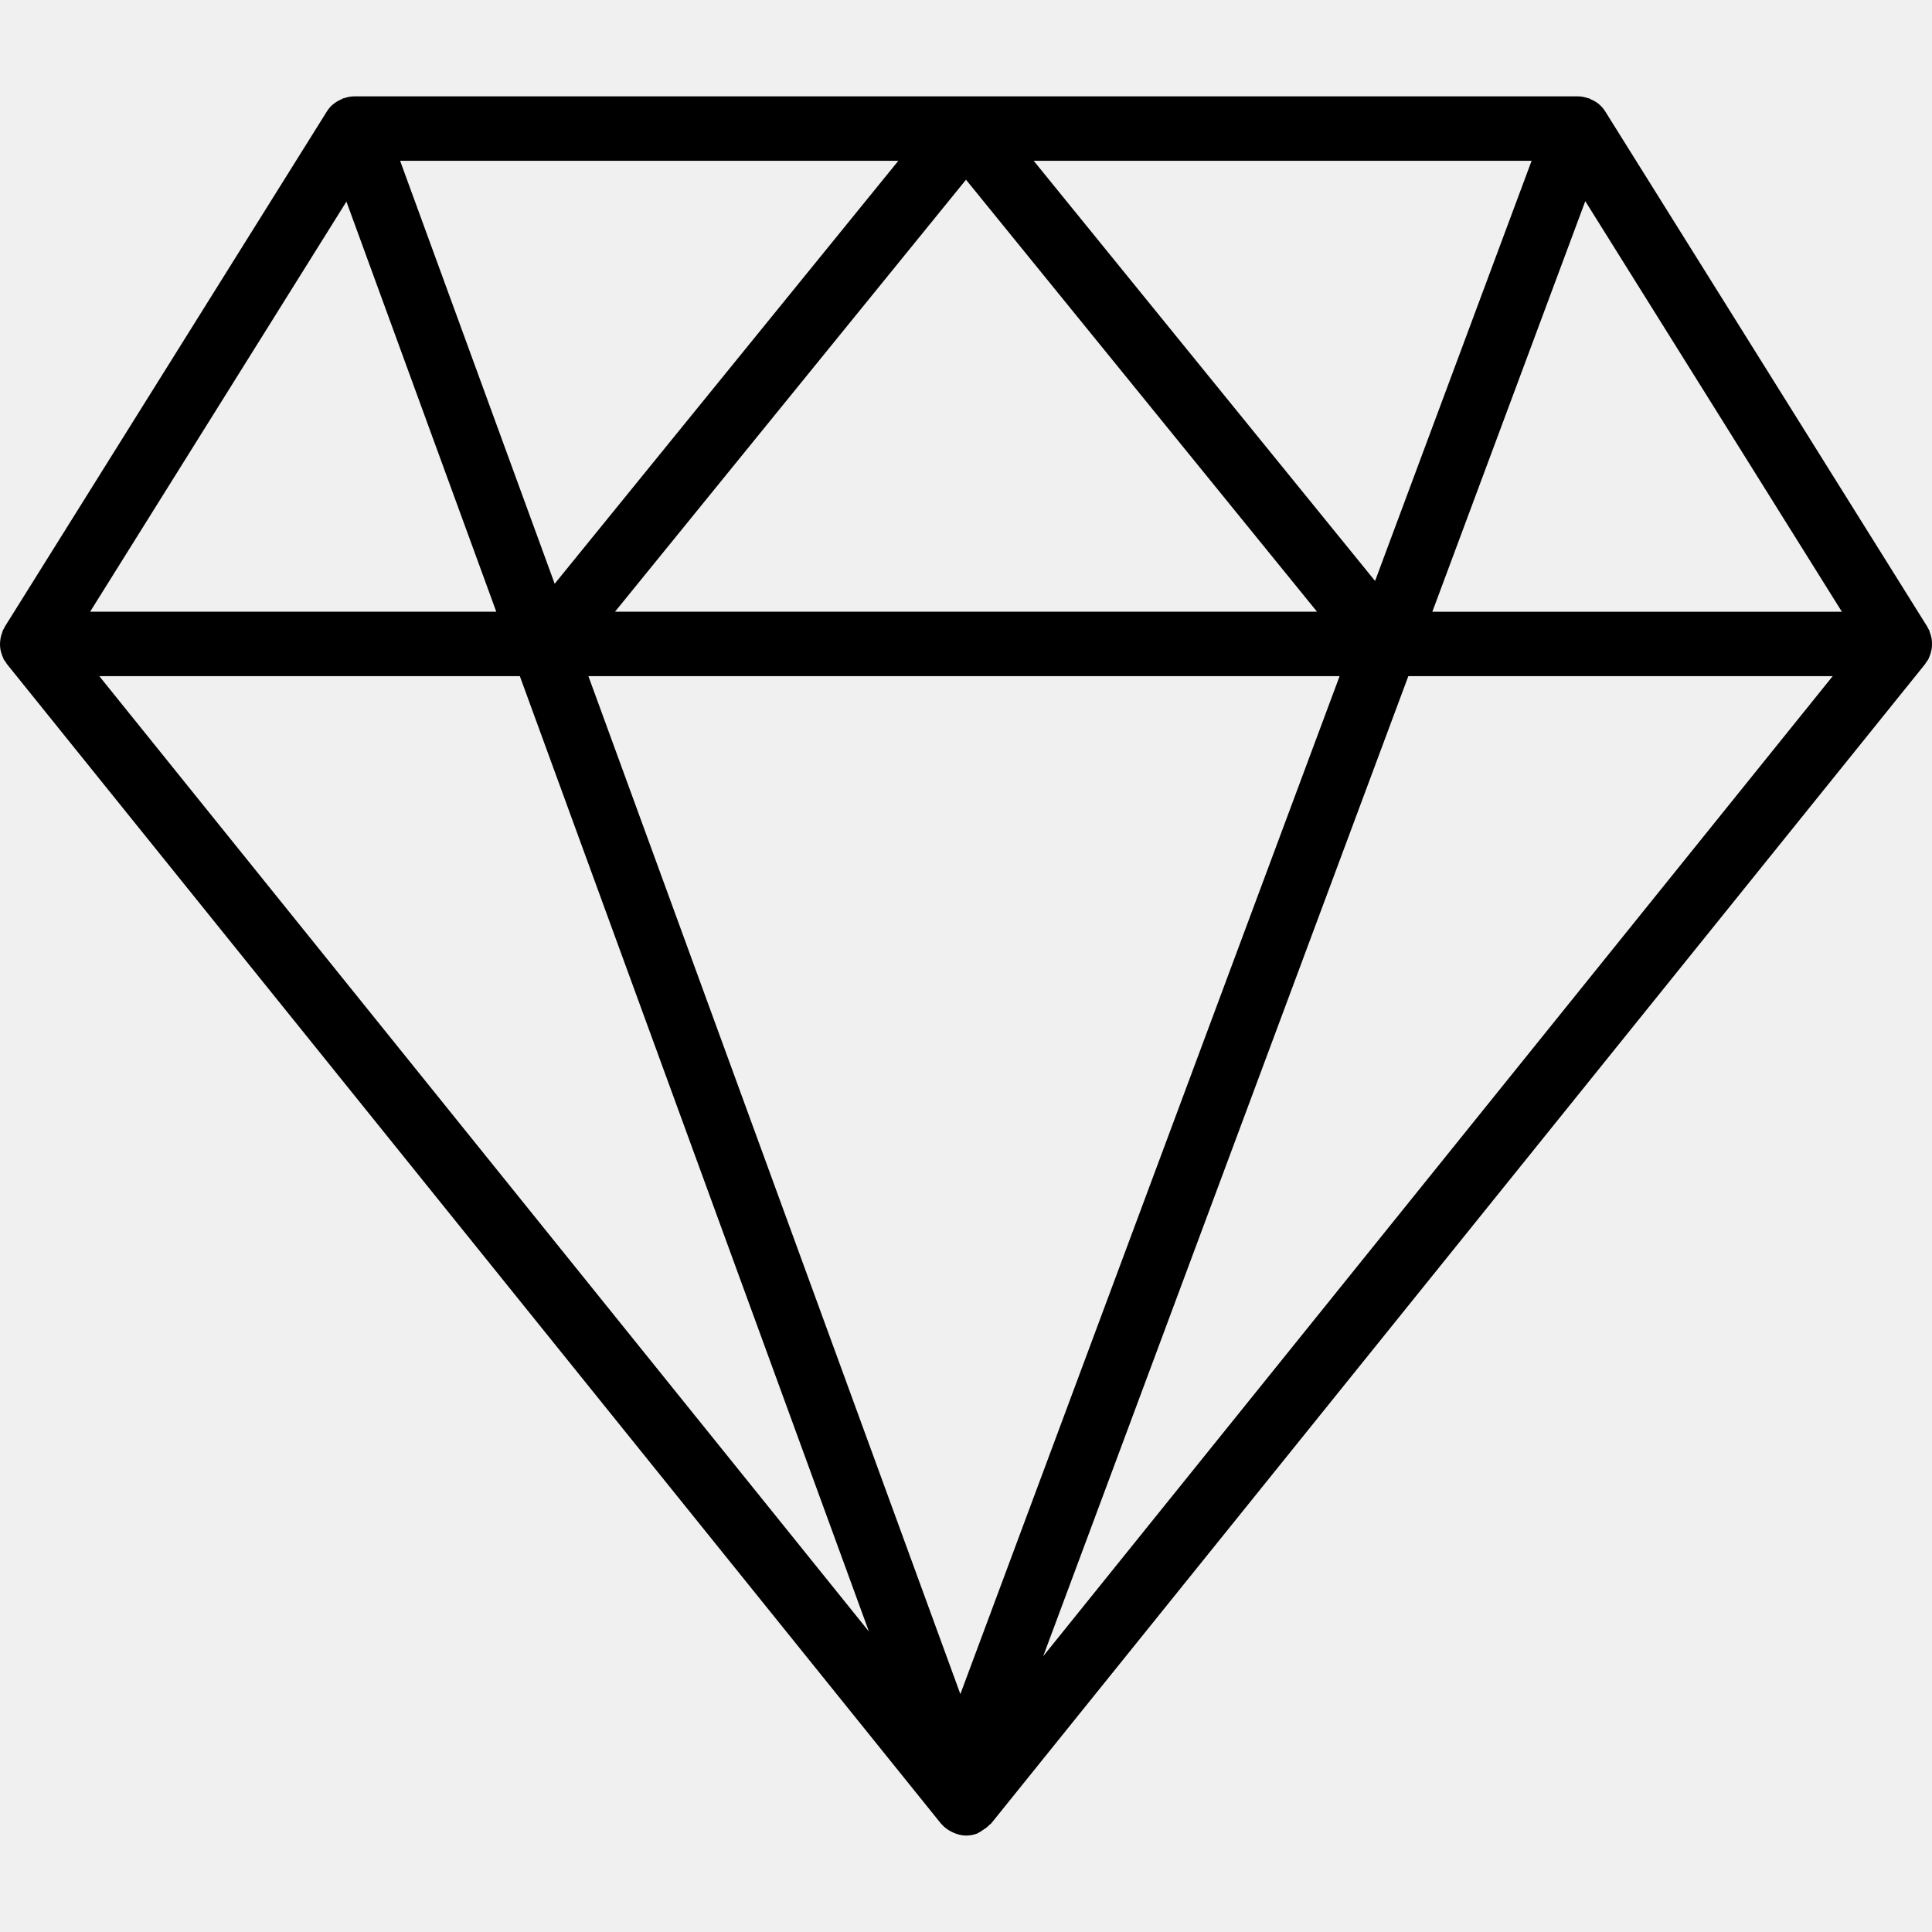
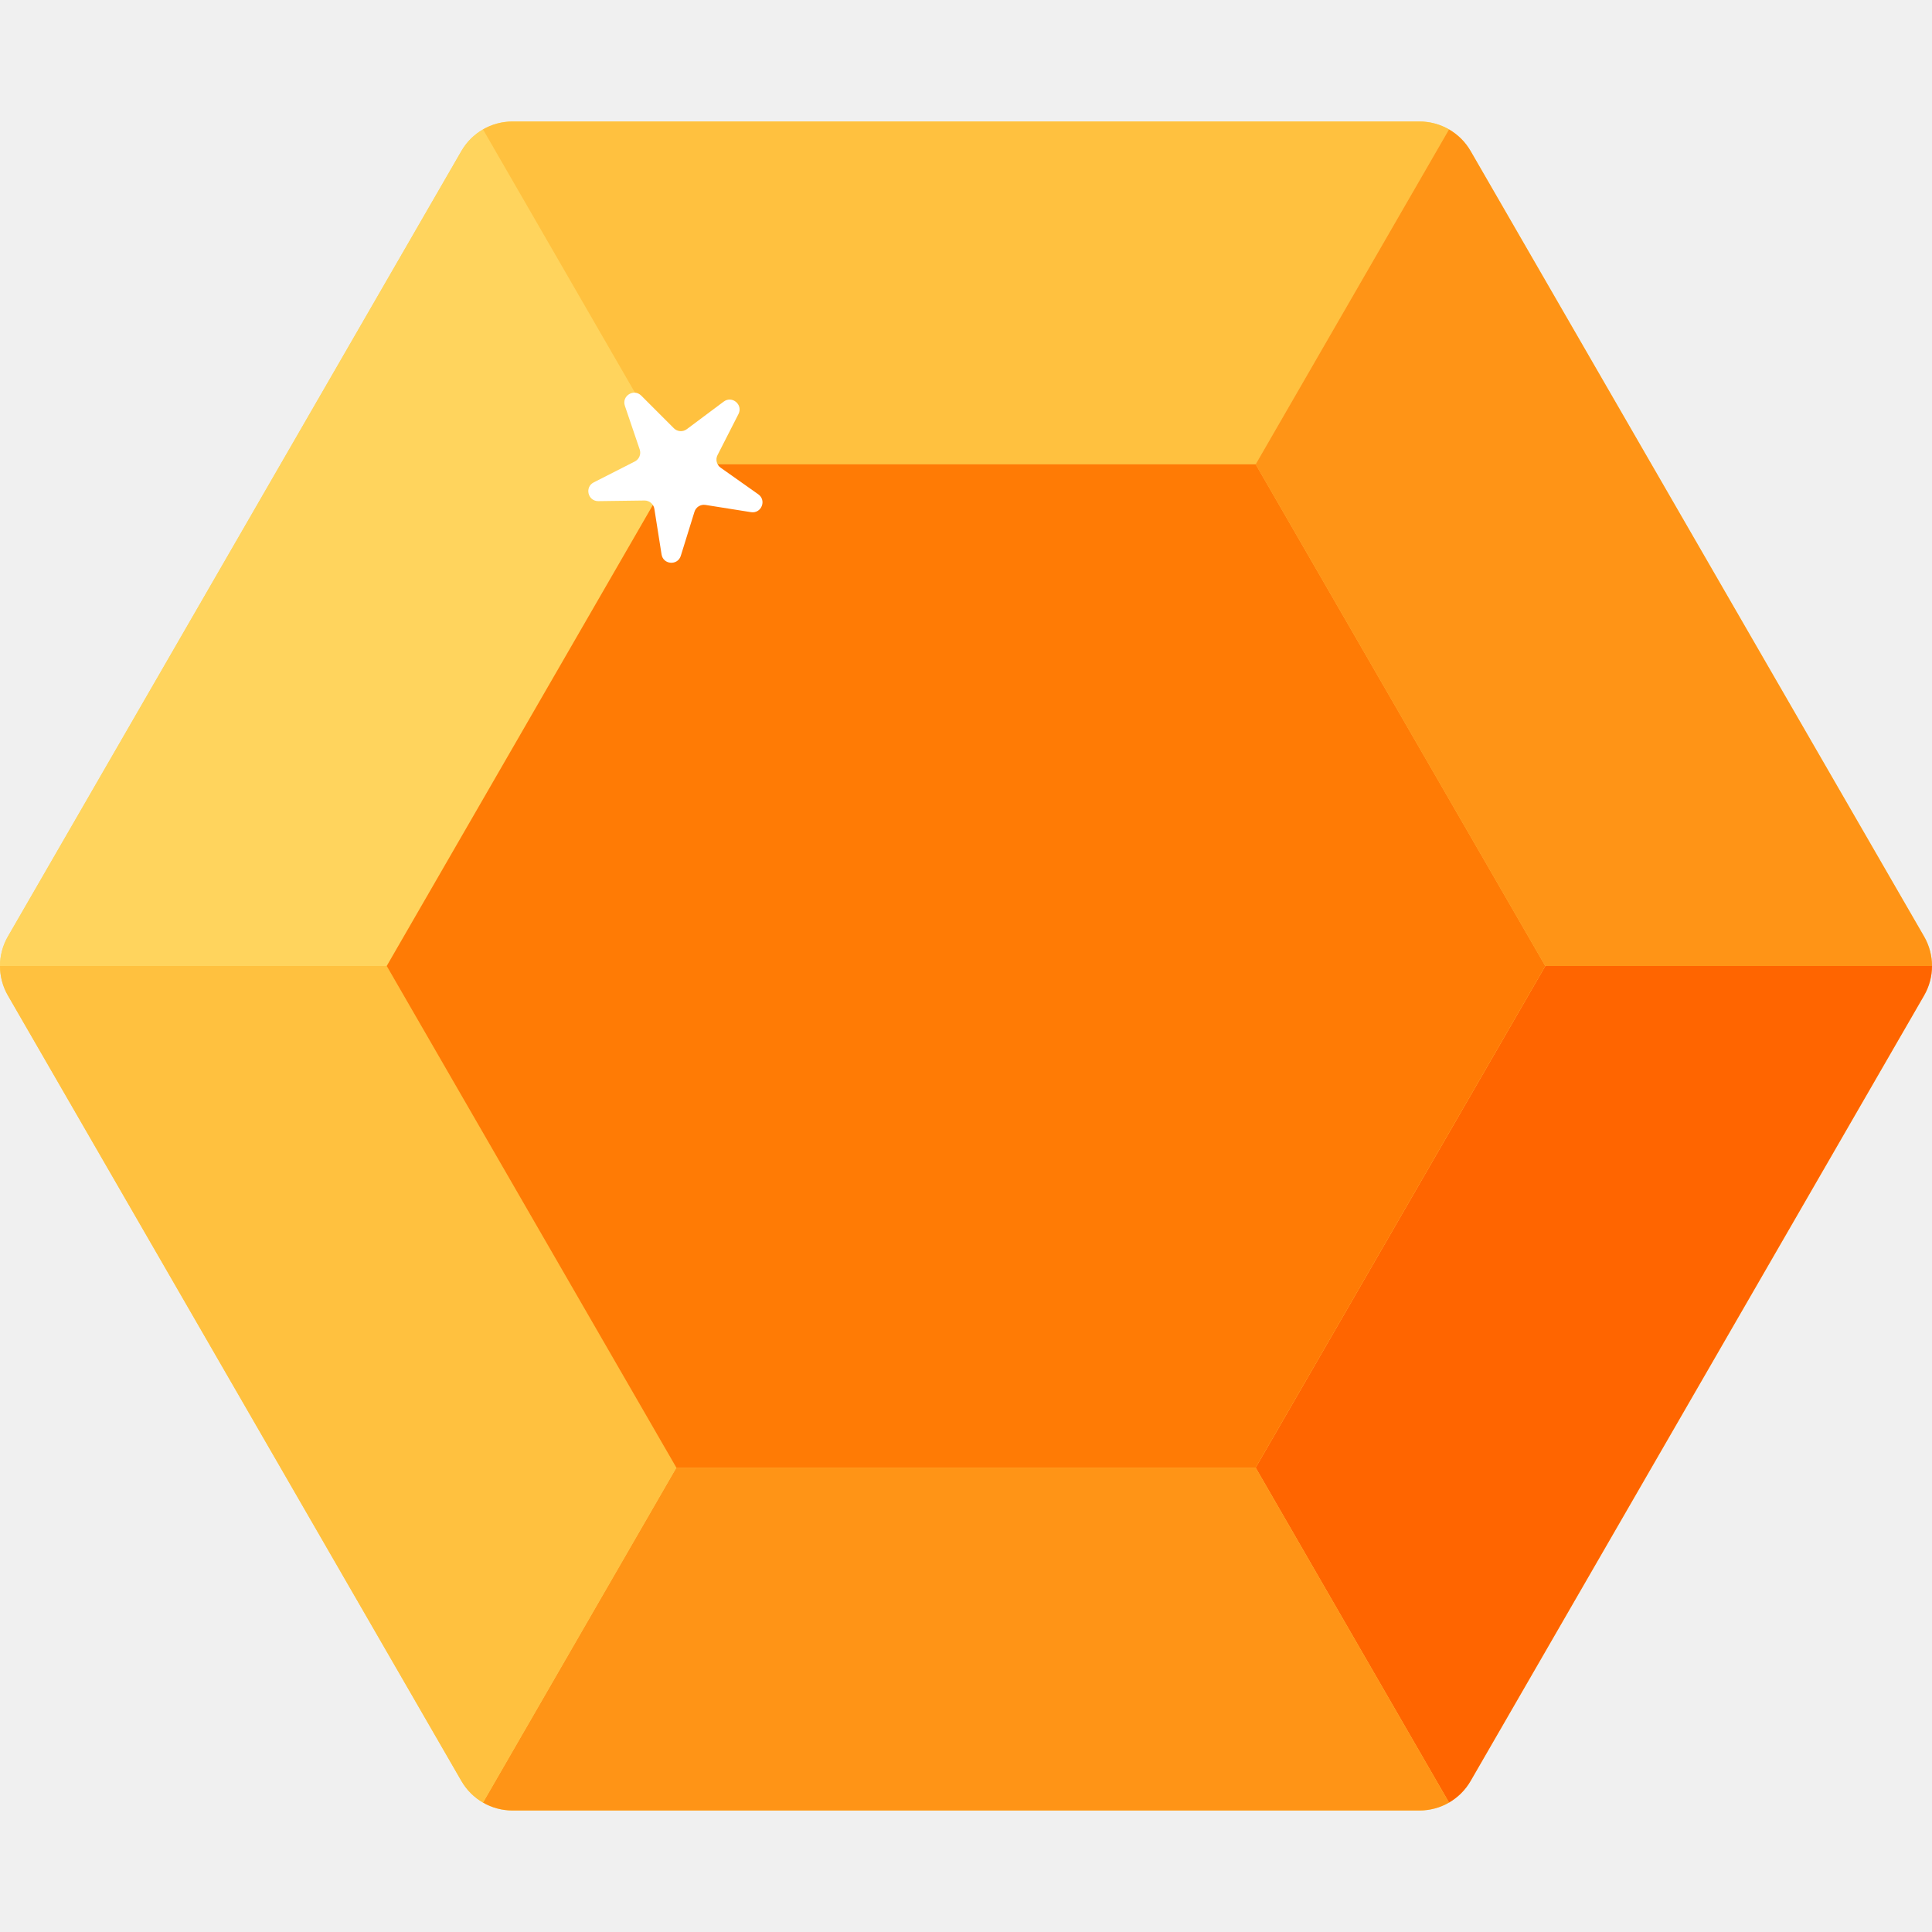
- <svg xmlns="http://www.w3.org/2000/svg" version="1.1" id="Capa_1" x="0px" y="0px" viewBox="0 0 59.986 59.986" style="enable-background:new 0 0 59.986 59.986;" xml:space="preserve">
-   <path d="M59.972,20.164c0.007-0.041,0.011-0.081,0.013-0.123c0.002-0.049,0.001-0.096-0.003-0.145  c-0.004-0.042-0.01-0.082-0.02-0.123c-0.011-0.048-0.026-0.094-0.044-0.14c-0.009-0.024-0.011-0.049-0.022-0.072  c-0.008-0.017-0.022-0.03-0.031-0.047c-0.009-0.017-0.013-0.035-0.023-0.052l-10-16c-0.046-0.073-0.1-0.139-0.161-0.197  c-0.001-0.001-0.002-0.001-0.003-0.002c-0.086-0.081-0.188-0.139-0.297-0.185c-0.014-0.006-0.023-0.018-0.038-0.024  c-0.011-0.004-0.023-0.002-0.034-0.005c-0.101-0.034-0.205-0.057-0.314-0.057h-38c-0.108,0-0.211,0.023-0.31,0.056  c-0.011,0.003-0.022,0.001-0.032,0.005c-0.015,0.005-0.024,0.017-0.038,0.023c-0.104,0.043-0.202,0.099-0.287,0.175  c-0.005,0.005-0.012,0.008-0.017,0.012c-0.062,0.058-0.117,0.125-0.163,0.198l-10,16c-0.01,0.016-0.014,0.035-0.023,0.052  c-0.009,0.017-0.023,0.03-0.031,0.047c-0.011,0.023-0.013,0.048-0.023,0.072c-0.018,0.046-0.033,0.092-0.044,0.14  c-0.009,0.041-0.016,0.082-0.02,0.124C0,19.945-0.001,19.993,0.001,20.041c0.002,0.042,0.006,0.082,0.013,0.123  c0.008,0.048,0.021,0.095,0.037,0.142c0.013,0.039,0.027,0.077,0.045,0.115c0.009,0.018,0.012,0.038,0.022,0.056  c0.016,0.029,0.04,0.051,0.058,0.078c0.014,0.021,0.022,0.044,0.039,0.064l28.989,35.986c0.002,0.003,0.004,0.005,0.006,0.007  l0.005,0.007c0.003,0.004,0.008,0.005,0.011,0.009c0.082,0.099,0.184,0.174,0.295,0.234c0.03,0.016,0.058,0.03,0.089,0.043  c0.121,0.051,0.249,0.087,0.383,0.087c0.114,0,0.229-0.02,0.343-0.061c0.017-0.006,0.028-0.02,0.045-0.027  c0.051-0.021,0.091-0.055,0.137-0.084c0.076-0.048,0.147-0.098,0.206-0.163c0.014-0.015,0.035-0.022,0.048-0.038l29-36  c0.016-0.02,0.024-0.044,0.039-0.064c0.019-0.027,0.042-0.049,0.058-0.078c0.01-0.018,0.013-0.038,0.022-0.056  c0.018-0.038,0.032-0.075,0.045-0.115C59.95,20.259,59.964,20.213,59.972,20.164z M32.095,4.993h15.459l-4.86,13.045L32.095,4.993z   M40.892,18.993H19.095L29.993,5.58L40.892,18.993z M17.222,18.125L12.423,4.993h15.469L17.222,18.125z M41.593,20.993  L29.818,52.599L18.269,20.993H41.593z M49.221,6.246l7.967,12.748H44.472L49.221,6.246z M10.756,6.259l4.653,12.734H2.798  L10.756,6.259z M16.14,20.993l10.839,29.664L3.083,20.993H16.14z M32.39,51.423l11.337-30.43h13.176L32.39,51.423z" />
+ <svg xmlns="http://www.w3.org/2000/svg" version="1.1" id="Capa_1" x="0px" y="0px" viewBox="0 0 512 512" style="enable-background:new 0 0 512 512;" xml:space="preserve">
+   <path style="fill:#FFD45D;" d="M376.182,32.203H135.818c-5.586,0-10.748,2.98-13.541,7.818L2.095,248.182  c-2.793,4.838-2.793,10.798,0,15.636L122.277,471.98c2.793,4.838,7.955,7.818,13.541,7.818h240.364  c5.586,0,10.748-2.98,13.541-7.818l120.182-208.162c2.793-4.838,2.793-10.798,0-15.636L389.723,40.021  C386.93,35.183,381.768,32.203,376.182,32.203z" />
+   <path style="fill:#FF6500;" d="M512,256H409.521L332.76,388.953L384,477.702c2.338-1.35,4.327-3.304,5.723-5.723l120.182-208.162  C511.302,261.399,512,258.699,512,256z" />
+   <path style="fill:#FF9416;" d="M332.76,388.953H179.24L128,477.702c2.338,1.35,5.025,2.095,7.818,2.095h240.364  c2.793,0,5.48-0.745,7.818-2.095L332.76,388.953z" />
+   <path style="fill:#FFC13F;" d="M179.24,388.953L102.479,256H0c0,2.699,0.698,5.399,2.095,7.818L122.277,471.98  c1.397,2.419,3.385,4.373,5.723,5.723L179.24,388.953z" />
+   <path style="fill:#FFD45D;" d="M179.24,123.047L128,34.297c-2.338,1.35-4.327,3.304-5.723,5.723L2.095,248.183  C0.698,250.601,0,253.301,0,256h102.479L179.24,123.047z" />
+   <path style="fill:#FFC13F;" d="M179.24,123.047h153.52L384,34.297c-2.338-1.35-5.025-2.095-7.818-2.095H135.818  c-2.793,0-5.48,0.745-7.818,2.095L179.24,123.047z" />
+   <path style="fill:#FF9416;" d="M332.76,123.047L409.521,256H512c0-2.699-0.698-5.399-2.095-7.817L389.723,40.02  c-1.396-2.419-3.385-4.373-5.723-5.723L332.76,123.047z" />
+   <polygon style="fill:#FF7B05;" points="332.761,123.047 179.239,123.047 102.479,256 179.239,388.953 332.761,388.953 409.521,256   " />
+   <path style="fill:#FFFFFF;" d="M182.006,113.738l9.786-7.309c2.227-1.663,5.173,0.821,3.91,3.297l-5.55,10.88  c-0.593,1.163-0.242,2.584,0.824,3.337l9.975,7.048c2.27,1.604,0.818,5.174-1.927,4.737l-12.063-1.917  c-1.289-0.205-2.533,0.568-2.92,1.815l-3.621,11.665c-0.824,2.654-4.668,2.376-5.101-0.369l-1.905-12.064  c-0.204-1.289-1.323-2.233-2.628-2.216l-12.213,0.161c-2.779,0.037-3.703-3.705-1.226-4.965l10.885-5.54  c1.163-0.592,1.715-1.948,1.295-3.184l-3.927-11.565c-0.894-2.632,2.379-4.666,4.344-2.7l8.632,8.641  C179.5,114.413,180.96,114.519,182.006,113.738z" />
  <g>
</g>
  <g>
</g>
  <g>
</g>
  <g>
</g>
  <g>
</g>
  <g>
</g>
  <g>
</g>
  <g>
</g>
  <g>
</g>
  <g>
</g>
  <g>
</g>
  <g>
</g>
  <g>
</g>
  <g>
</g>
  <g>
</g>
</svg>
